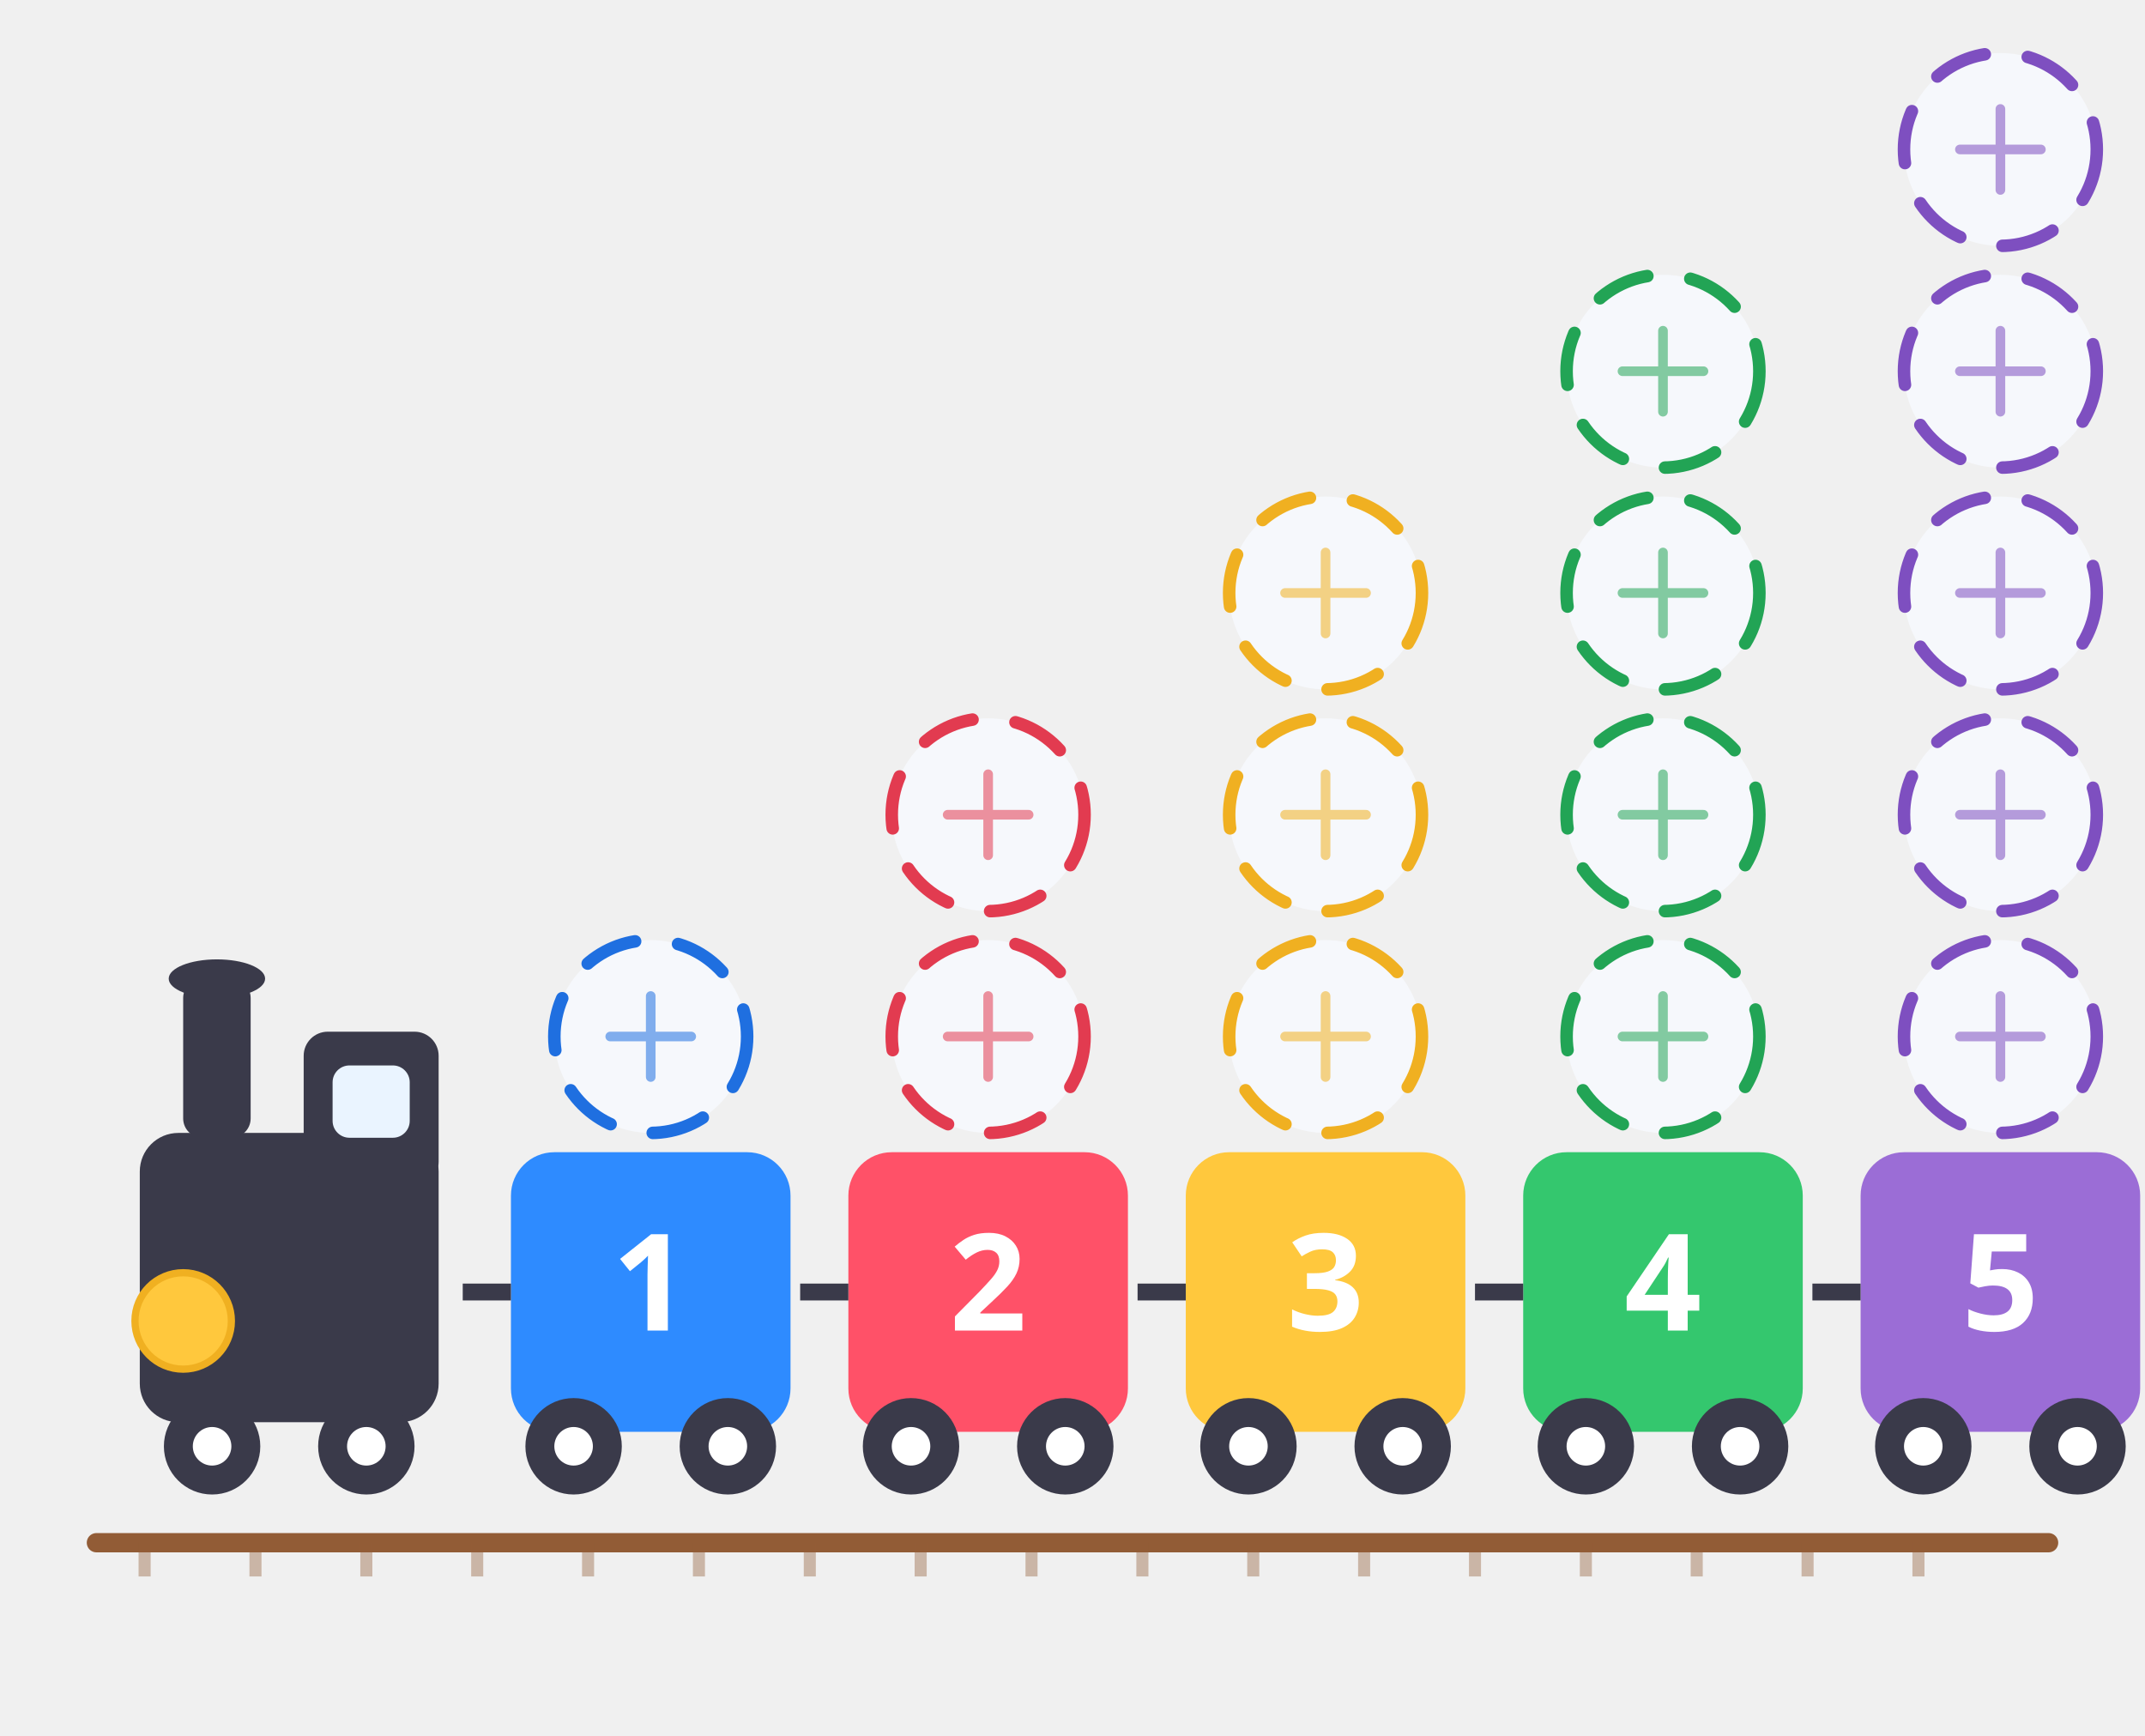
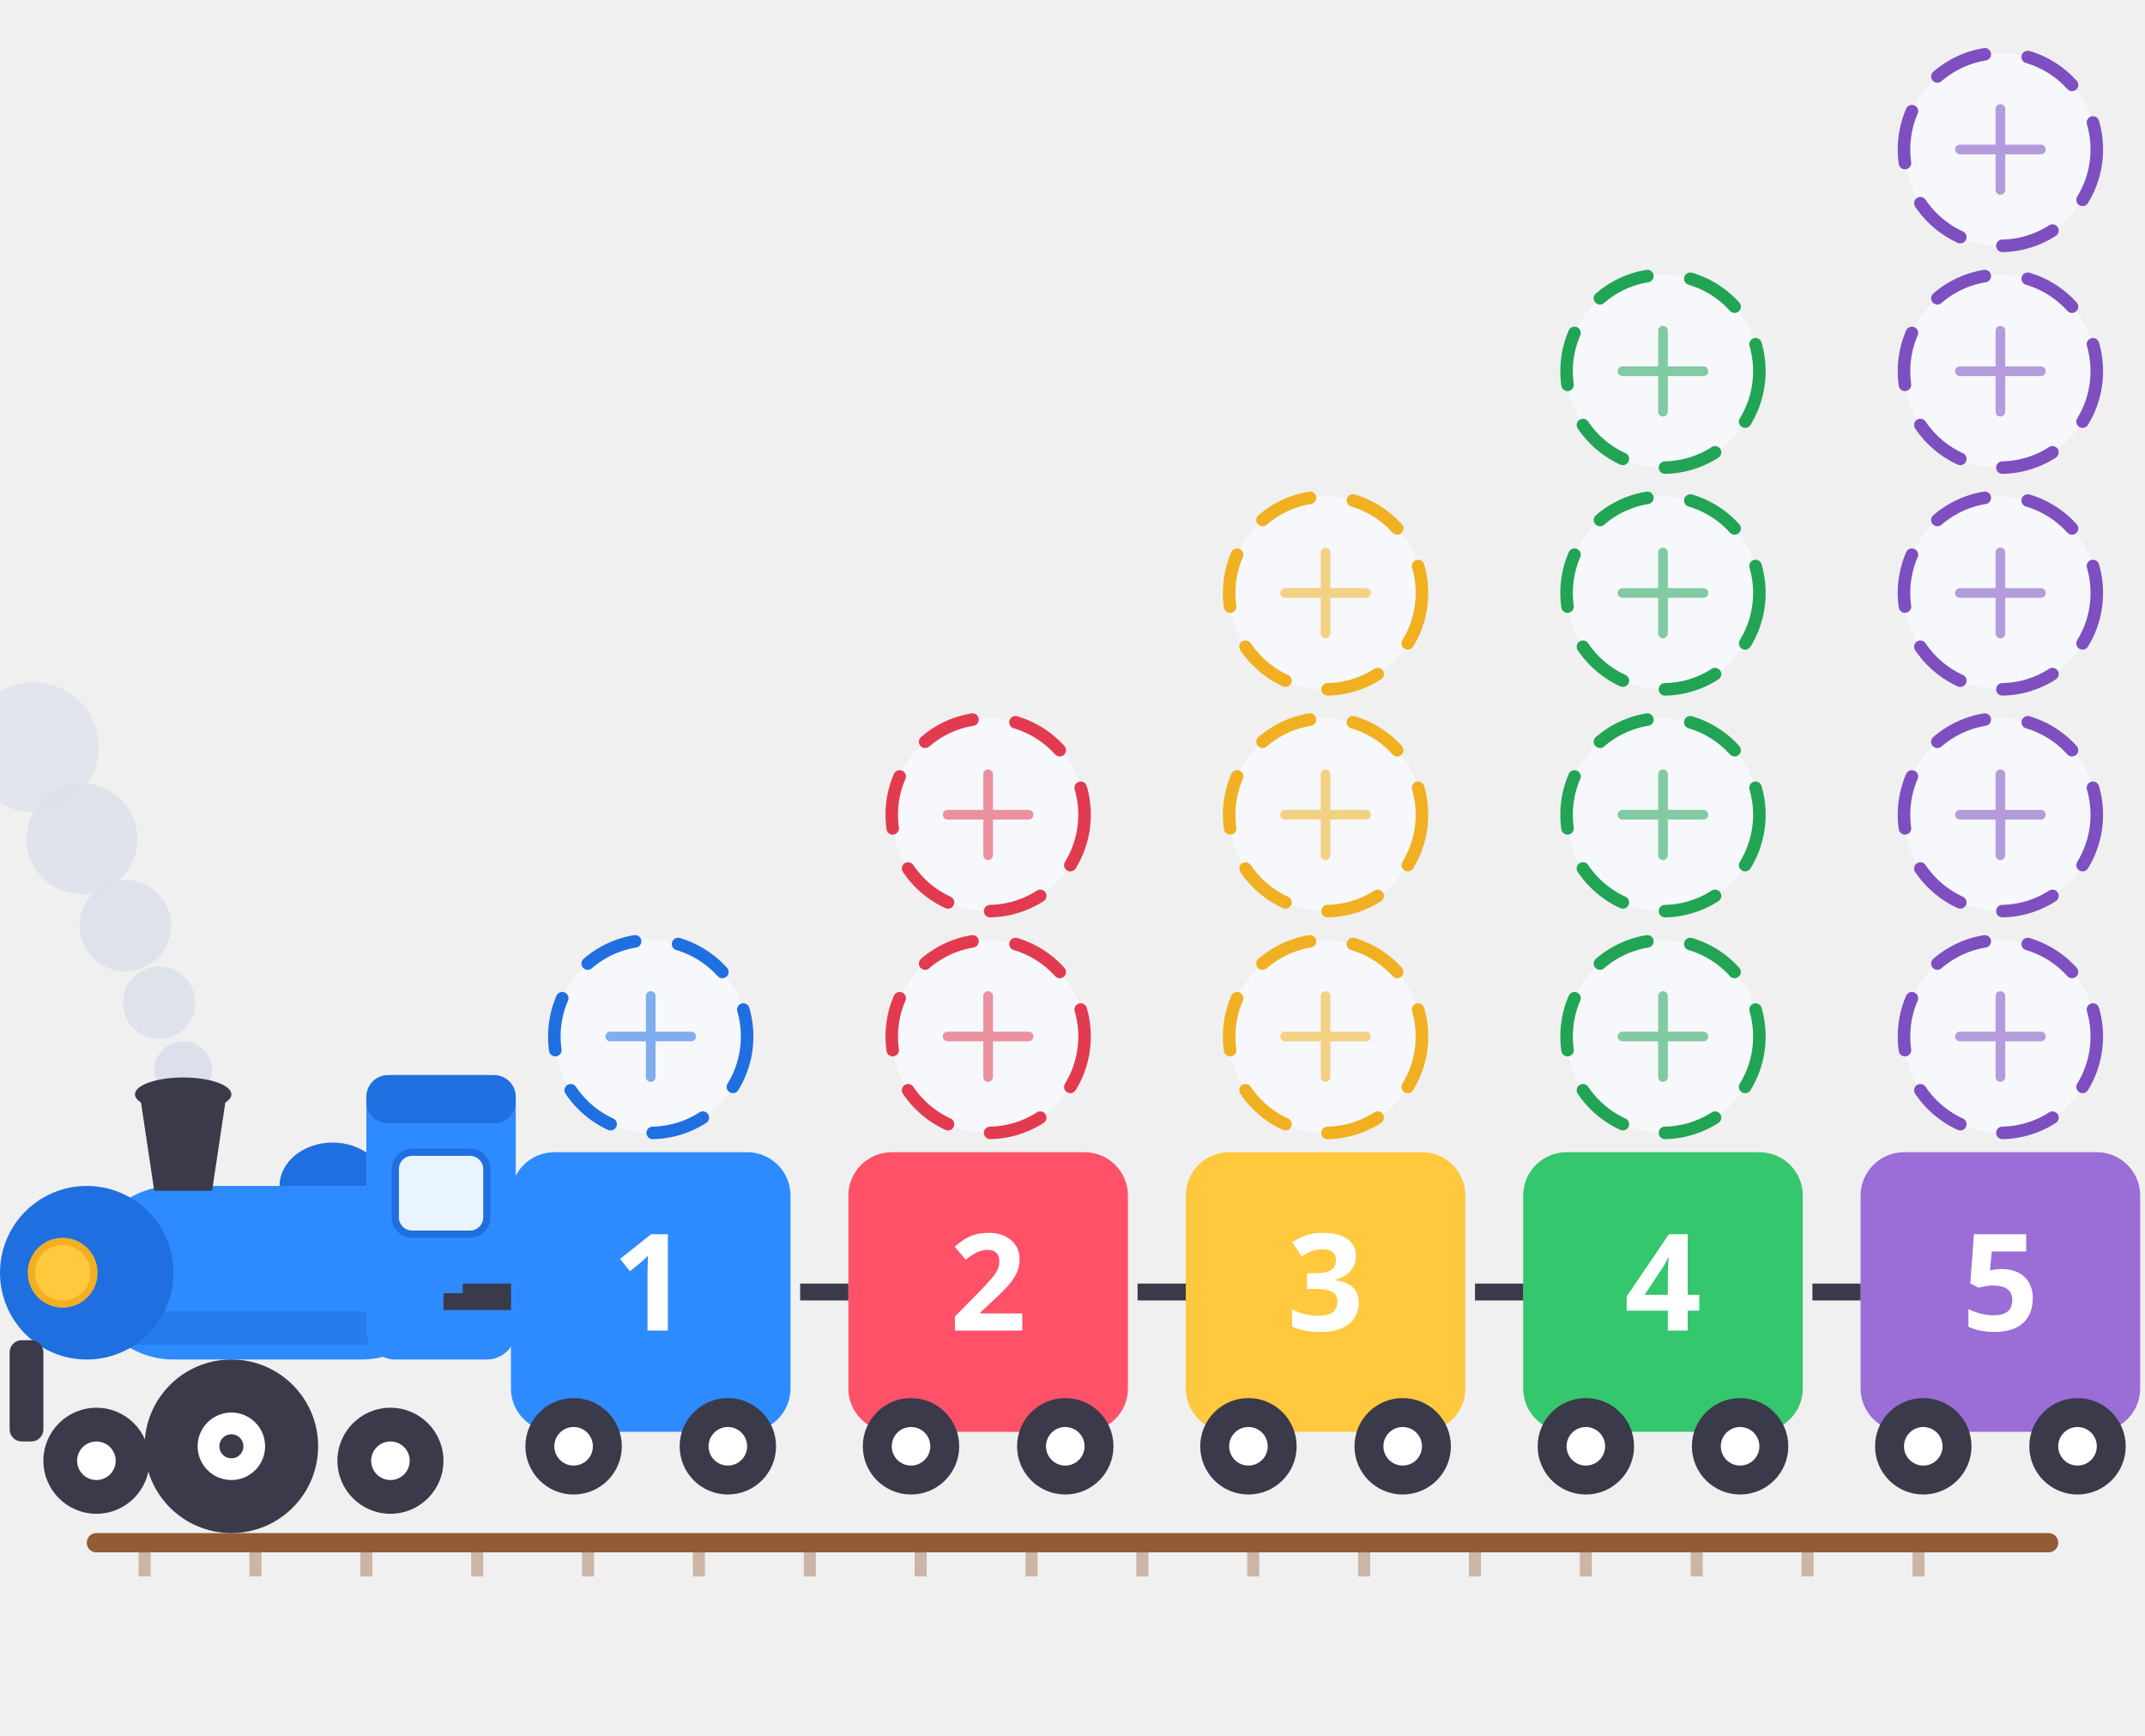
<svg xmlns="http://www.w3.org/2000/svg" viewBox="0 0 890 720" width="890" height="720" font-family="Fredoka, sans-serif">
  <path d="M40,640 H850" stroke="#925C36" stroke-width="8" stroke-linecap="round" />
  <path d="M60,640 v14" stroke="#925C36" stroke-width="5" opacity="0.4" />
  <path d="M106,640 v14" stroke="#925C36" stroke-width="5" opacity="0.4" />
  <path d="M152,640 v14" stroke="#925C36" stroke-width="5" opacity="0.4" />
  <path d="M198,640 v14" stroke="#925C36" stroke-width="5" opacity="0.4" />
  <path d="M244,640 v14" stroke="#925C36" stroke-width="5" opacity="0.4" />
  <path d="M290,640 v14" stroke="#925C36" stroke-width="5" opacity="0.4" />
  <path d="M336,640 v14" stroke="#925C36" stroke-width="5" opacity="0.4" />
  <path d="M382,640 v14" stroke="#925C36" stroke-width="5" opacity="0.4" />
  <path d="M428,640 v14" stroke="#925C36" stroke-width="5" opacity="0.4" />
  <path d="M474,640 v14" stroke="#925C36" stroke-width="5" opacity="0.4" />
  <path d="M520,640 v14" stroke="#925C36" stroke-width="5" opacity="0.4" />
  <path d="M566,640 v14" stroke="#925C36" stroke-width="5" opacity="0.4" />
  <path d="M612,640 v14" stroke="#925C36" stroke-width="5" opacity="0.4" />
  <path d="M658,640 v14" stroke="#925C36" stroke-width="5" opacity="0.4" />
  <path d="M704,640 v14" stroke="#925C36" stroke-width="5" opacity="0.4" />
  <path d="M750,640 v14" stroke="#925C36" stroke-width="5" opacity="0.4" />
  <path d="M796,640 v14" stroke="#925C36" stroke-width="5" opacity="0.4" />
-   <rect x="58" y="470" width="124" height="120" rx="16" fill="#3A3A4A" />
-   <rect x="126" y="428" width="56" height="64" rx="10" fill="#3A3A4A" />
-   <rect x="138" y="442" width="32" height="30" rx="7" fill="#EAF4FF" />
-   <rect x="76" y="406" width="28" height="66" rx="8" fill="#3A3A4A" />
-   <ellipse cx="90" cy="406" rx="20" ry="8" fill="#3A3A4A" />
-   <circle cx="76" cy="548" r="20" fill="#FFC83D" stroke="#F0B021" stroke-width="3" />
-   <circle cx="88" cy="600" r="20" fill="#3A3A4A" />
-   <circle cx="88" cy="600" r="8" fill="#fff" />
-   <circle cx="152" cy="600" r="20" fill="#3A3A4A" />
-   <circle cx="152" cy="600" r="8" fill="#fff" />
+   <circle cx="76" cy="444" r="12" fill="#DBE0EA" opacity="0.95" />
+   <circle cx="66" cy="416" r="15" fill="#DBE0EA" opacity="0.9" />
+   <circle cx="52" cy="384" r="19" fill="#DBE0EA" opacity="0.85" />
+   <circle cx="34" cy="348" r="23" fill="#DBE0EA" opacity="0.8" />
+   <circle cx="14" cy="310" r="27" fill="#DBE0EA" opacity="0.7" />
+   <circle cx="96" cy="600" r="36" fill="#3A3A4A" />
+   <circle cx="96" cy="600" r="14" fill="#fff" />
+   <circle cx="96" cy="600" r="5" fill="#3A3A4A" />
+   <circle cx="40" cy="606" r="22" fill="#3A3A4A" />
+   <circle cx="40" cy="606" r="8" fill="#fff" />
+   <circle cx="162" cy="606" r="22" fill="#3A3A4A" />
+   <circle cx="162" cy="606" r="8" fill="#fff" />
+   <rect x="36" y="492" width="150" height="72" rx="36" fill="#2E8BFF" />
+   <rect x="36" y="544" width="150" height="14" rx="6" fill="#1F6FE0" opacity="0.55" />
+   <circle cx="36" cy="528" r="36" fill="#1F6FE0" />
+   <circle cx="26" cy="528" r="13" fill="#FFC83D" stroke="#F0B021" stroke-width="3" />
+   <rect x="4" y="556" width="14" height="42" rx="5" fill="#3A3A4A" />
+   <path d="M64,494 L88,494 L94,454 L58,454 Z" fill="#3A3A4A" />
+   <ellipse cx="76" cy="454" rx="20" ry="7" fill="#3A3A4A" />
+   <path d="M116,492 a22,18 0 0 1 44,0 Z" fill="#1F6FE0" />
+   <rect x="152" y="446" width="62" height="118" rx="12" fill="#2E8BFF" />
+   <rect x="152" y="446" width="62" height="20" rx="9" fill="#1F6FE0" />
+   <rect x="164" y="478" width="38" height="34" rx="7" fill="#EAF4FF" stroke="#1F6FE0" stroke-width="3" />
+   <path d="M184,540 H214" stroke="#3A3A4A" stroke-width="7" />
  <rect x="212" y="478" width="116" height="116" rx="18" fill="#2E8BFF" />
  <text x="270" y="552" text-anchor="middle" font-size="56" font-weight="700" fill="#fff" font-family="Fredoka, sans-serif">1</text>
  <circle cx="238" cy="600" r="20" fill="#3A3A4A" />
  <circle cx="238" cy="600" r="8" fill="#fff" />
  <circle cx="302" cy="600" r="20" fill="#3A3A4A" />
  <circle cx="302" cy="600" r="8" fill="#fff" />
  <path d="M212,536 H192" stroke="#3A3A4A" stroke-width="7" />
  <circle cx="270.0" cy="430.0" r="40.0" fill="#F6F8FC" stroke="#1F6FE0" stroke-width="5.2" stroke-dasharray="22.0 18.0" stroke-linecap="round" />
  <path d="M253.2,430.0 H286.8 M270.0,413.2 V446.8" stroke="#1F6FE0" stroke-width="4.0" stroke-linecap="round" opacity="0.55" />
  <rect x="352" y="478" width="116" height="116" rx="18" fill="#FF5168" />
  <text x="410" y="552" text-anchor="middle" font-size="56" font-weight="700" fill="#fff" font-family="Fredoka, sans-serif">2</text>
  <circle cx="378" cy="600" r="20" fill="#3A3A4A" />
  <circle cx="378" cy="600" r="8" fill="#fff" />
  <circle cx="442" cy="600" r="20" fill="#3A3A4A" />
  <circle cx="442" cy="600" r="8" fill="#fff" />
  <path d="M352,536 H332" stroke="#3A3A4A" stroke-width="7" />
  <circle cx="410.0" cy="430.0" r="40.0" fill="#F6F8FC" stroke="#E23B50" stroke-width="5.2" stroke-dasharray="22.0 18.0" stroke-linecap="round" />
  <path d="M393.2,430.0 H426.8 M410.0,413.2 V446.8" stroke="#E23B50" stroke-width="4.0" stroke-linecap="round" opacity="0.55" />
  <circle cx="410.0" cy="338.0" r="40.0" fill="#F6F8FC" stroke="#E23B50" stroke-width="5.2" stroke-dasharray="22.0 18.0" stroke-linecap="round" />
  <path d="M393.2,338.0 H426.8 M410.0,321.2 V354.8" stroke="#E23B50" stroke-width="4.0" stroke-linecap="round" opacity="0.55" />
  <rect x="492" y="478" width="116" height="116" rx="18" fill="#FFC83D" />
  <text x="550" y="552" text-anchor="middle" font-size="56" font-weight="700" fill="#fff" font-family="Fredoka, sans-serif">3</text>
  <circle cx="518" cy="600" r="20" fill="#3A3A4A" />
  <circle cx="518" cy="600" r="8" fill="#fff" />
  <circle cx="582" cy="600" r="20" fill="#3A3A4A" />
  <circle cx="582" cy="600" r="8" fill="#fff" />
  <path d="M492,536 H472" stroke="#3A3A4A" stroke-width="7" />
  <circle cx="550.0" cy="430.0" r="40.0" fill="#F6F8FC" stroke="#F0B021" stroke-width="5.2" stroke-dasharray="22.0 18.0" stroke-linecap="round" />
  <path d="M533.2,430.0 H566.8 M550.0,413.2 V446.8" stroke="#F0B021" stroke-width="4.0" stroke-linecap="round" opacity="0.55" />
  <circle cx="550.0" cy="338.0" r="40.0" fill="#F6F8FC" stroke="#F0B021" stroke-width="5.2" stroke-dasharray="22.0 18.0" stroke-linecap="round" />
  <path d="M533.2,338.0 H566.8 M550.0,321.2 V354.8" stroke="#F0B021" stroke-width="4.0" stroke-linecap="round" opacity="0.55" />
  <circle cx="550.0" cy="246.0" r="40.0" fill="#F6F8FC" stroke="#F0B021" stroke-width="5.2" stroke-dasharray="22.0 18.0" stroke-linecap="round" />
  <path d="M533.2,246.0 H566.8 M550.0,229.2 V262.8" stroke="#F0B021" stroke-width="4.0" stroke-linecap="round" opacity="0.55" />
  <rect x="632" y="478" width="116" height="116" rx="18" fill="#34C76E" />
  <text x="690" y="552" text-anchor="middle" font-size="56" font-weight="700" fill="#fff" font-family="Fredoka, sans-serif">4</text>
  <circle cx="658" cy="600" r="20" fill="#3A3A4A" />
  <circle cx="658" cy="600" r="8" fill="#fff" />
  <circle cx="722" cy="600" r="20" fill="#3A3A4A" />
  <circle cx="722" cy="600" r="8" fill="#fff" />
  <path d="M632,536 H612" stroke="#3A3A4A" stroke-width="7" />
  <circle cx="690.0" cy="430.0" r="40.0" fill="#F6F8FC" stroke="#22A455" stroke-width="5.2" stroke-dasharray="22.0 18.0" stroke-linecap="round" />
  <path d="M673.2,430.0 H706.8 M690.0,413.2 V446.8" stroke="#22A455" stroke-width="4.0" stroke-linecap="round" opacity="0.55" />
  <circle cx="690.0" cy="338.0" r="40.0" fill="#F6F8FC" stroke="#22A455" stroke-width="5.2" stroke-dasharray="22.0 18.0" stroke-linecap="round" />
  <path d="M673.2,338.0 H706.8 M690.0,321.2 V354.8" stroke="#22A455" stroke-width="4.0" stroke-linecap="round" opacity="0.55" />
  <circle cx="690.0" cy="246.0" r="40.0" fill="#F6F8FC" stroke="#22A455" stroke-width="5.2" stroke-dasharray="22.0 18.0" stroke-linecap="round" />
  <path d="M673.2,246.0 H706.8 M690.0,229.2 V262.8" stroke="#22A455" stroke-width="4.0" stroke-linecap="round" opacity="0.55" />
  <circle cx="690.0" cy="154.0" r="40.0" fill="#F6F8FC" stroke="#22A455" stroke-width="5.2" stroke-dasharray="22.0 18.0" stroke-linecap="round" />
  <path d="M673.2,154.0 H706.8 M690.0,137.2 V170.8" stroke="#22A455" stroke-width="4.0" stroke-linecap="round" opacity="0.55" />
  <rect x="772" y="478" width="116" height="116" rx="18" fill="#9B6DD6" />
  <text x="830" y="552" text-anchor="middle" font-size="56" font-weight="700" fill="#fff" font-family="Fredoka, sans-serif">5</text>
  <circle cx="798" cy="600" r="20" fill="#3A3A4A" />
  <circle cx="798" cy="600" r="8" fill="#fff" />
  <circle cx="862" cy="600" r="20" fill="#3A3A4A" />
  <circle cx="862" cy="600" r="8" fill="#fff" />
  <path d="M772,536 H752" stroke="#3A3A4A" stroke-width="7" />
  <circle cx="830.0" cy="430.0" r="40.0" fill="#F6F8FC" stroke="#7E4FC0" stroke-width="5.2" stroke-dasharray="22.0 18.0" stroke-linecap="round" />
  <path d="M813.2,430.0 H846.8 M830.0,413.2 V446.8" stroke="#7E4FC0" stroke-width="4.0" stroke-linecap="round" opacity="0.55" />
  <circle cx="830.0" cy="338.0" r="40.0" fill="#F6F8FC" stroke="#7E4FC0" stroke-width="5.2" stroke-dasharray="22.0 18.0" stroke-linecap="round" />
  <path d="M813.2,338.0 H846.8 M830.0,321.2 V354.8" stroke="#7E4FC0" stroke-width="4.0" stroke-linecap="round" opacity="0.55" />
  <circle cx="830.0" cy="246.0" r="40.0" fill="#F6F8FC" stroke="#7E4FC0" stroke-width="5.2" stroke-dasharray="22.0 18.0" stroke-linecap="round" />
  <path d="M813.2,246.0 H846.8 M830.0,229.2 V262.8" stroke="#7E4FC0" stroke-width="4.0" stroke-linecap="round" opacity="0.55" />
  <circle cx="830.0" cy="154.0" r="40.0" fill="#F6F8FC" stroke="#7E4FC0" stroke-width="5.2" stroke-dasharray="22.0 18.0" stroke-linecap="round" />
  <path d="M813.2,154.0 H846.8 M830.0,137.2 V170.8" stroke="#7E4FC0" stroke-width="4.0" stroke-linecap="round" opacity="0.55" />
  <circle cx="830.0" cy="62.0" r="40.0" fill="#F6F8FC" stroke="#7E4FC0" stroke-width="5.2" stroke-dasharray="22.0 18.0" stroke-linecap="round" />
  <path d="M813.2,62.0 H846.8 M830.0,45.2 V78.8" stroke="#7E4FC0" stroke-width="4.0" stroke-linecap="round" opacity="0.55" />
</svg>
